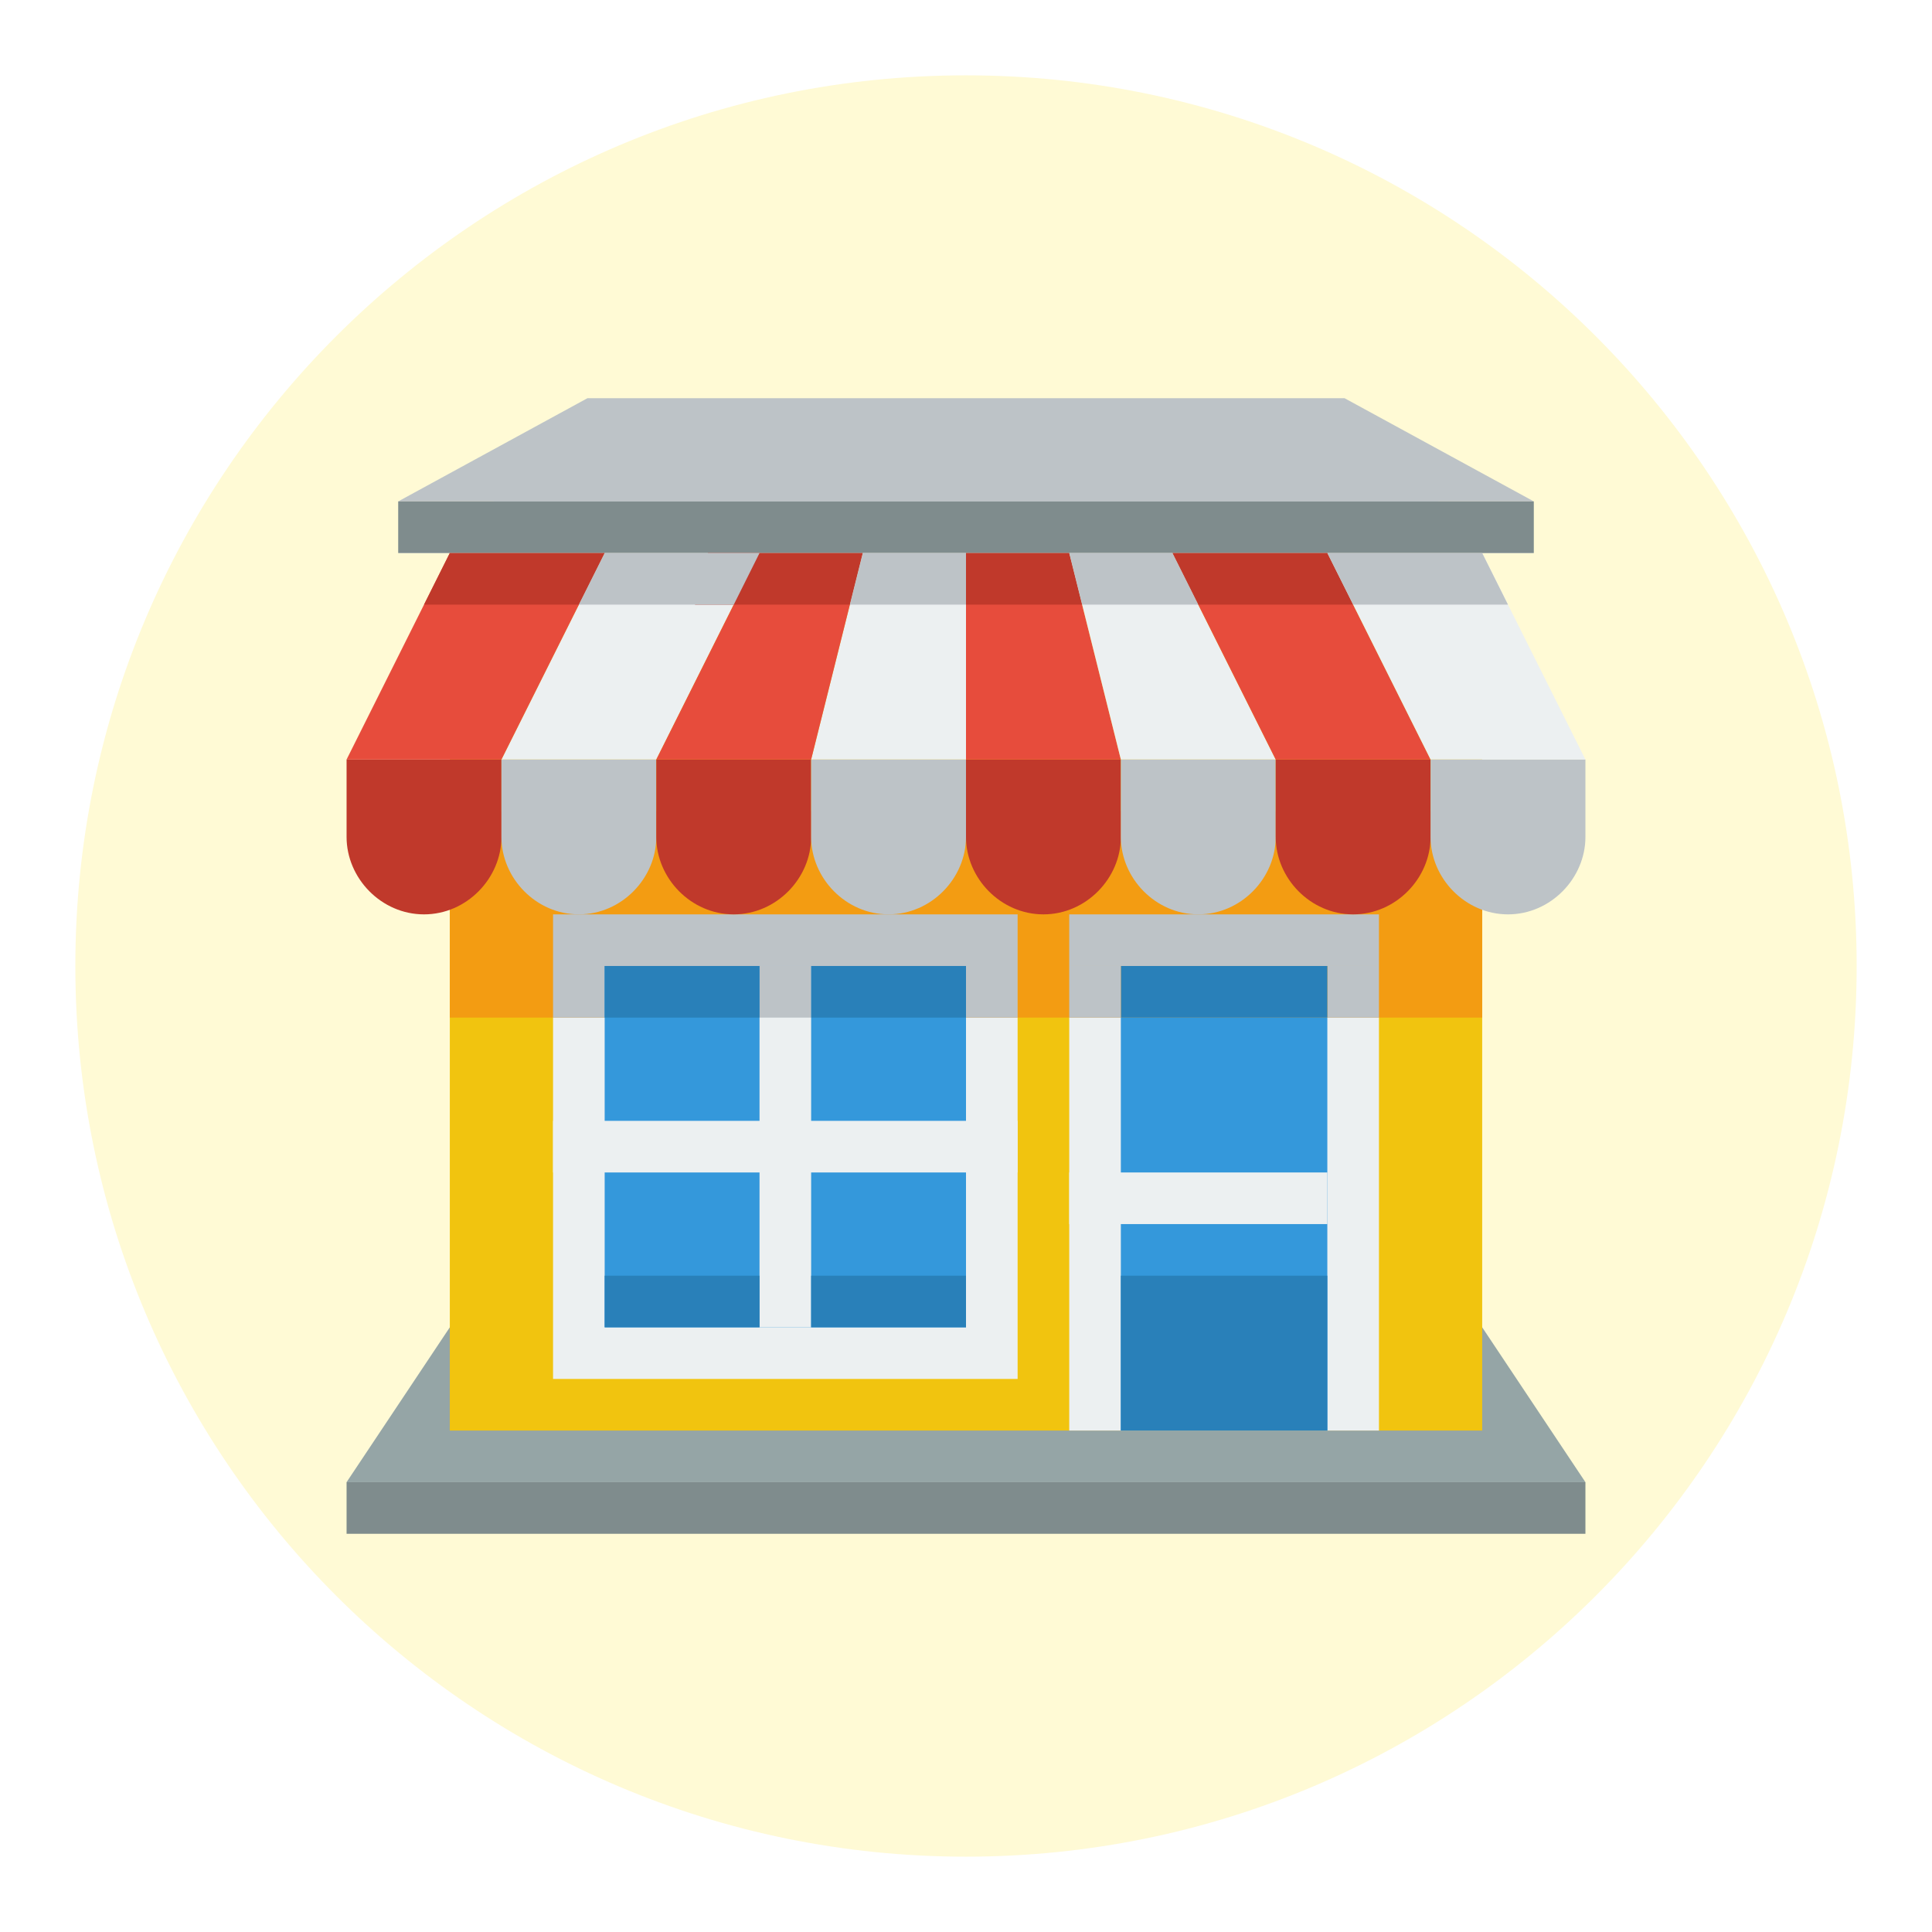
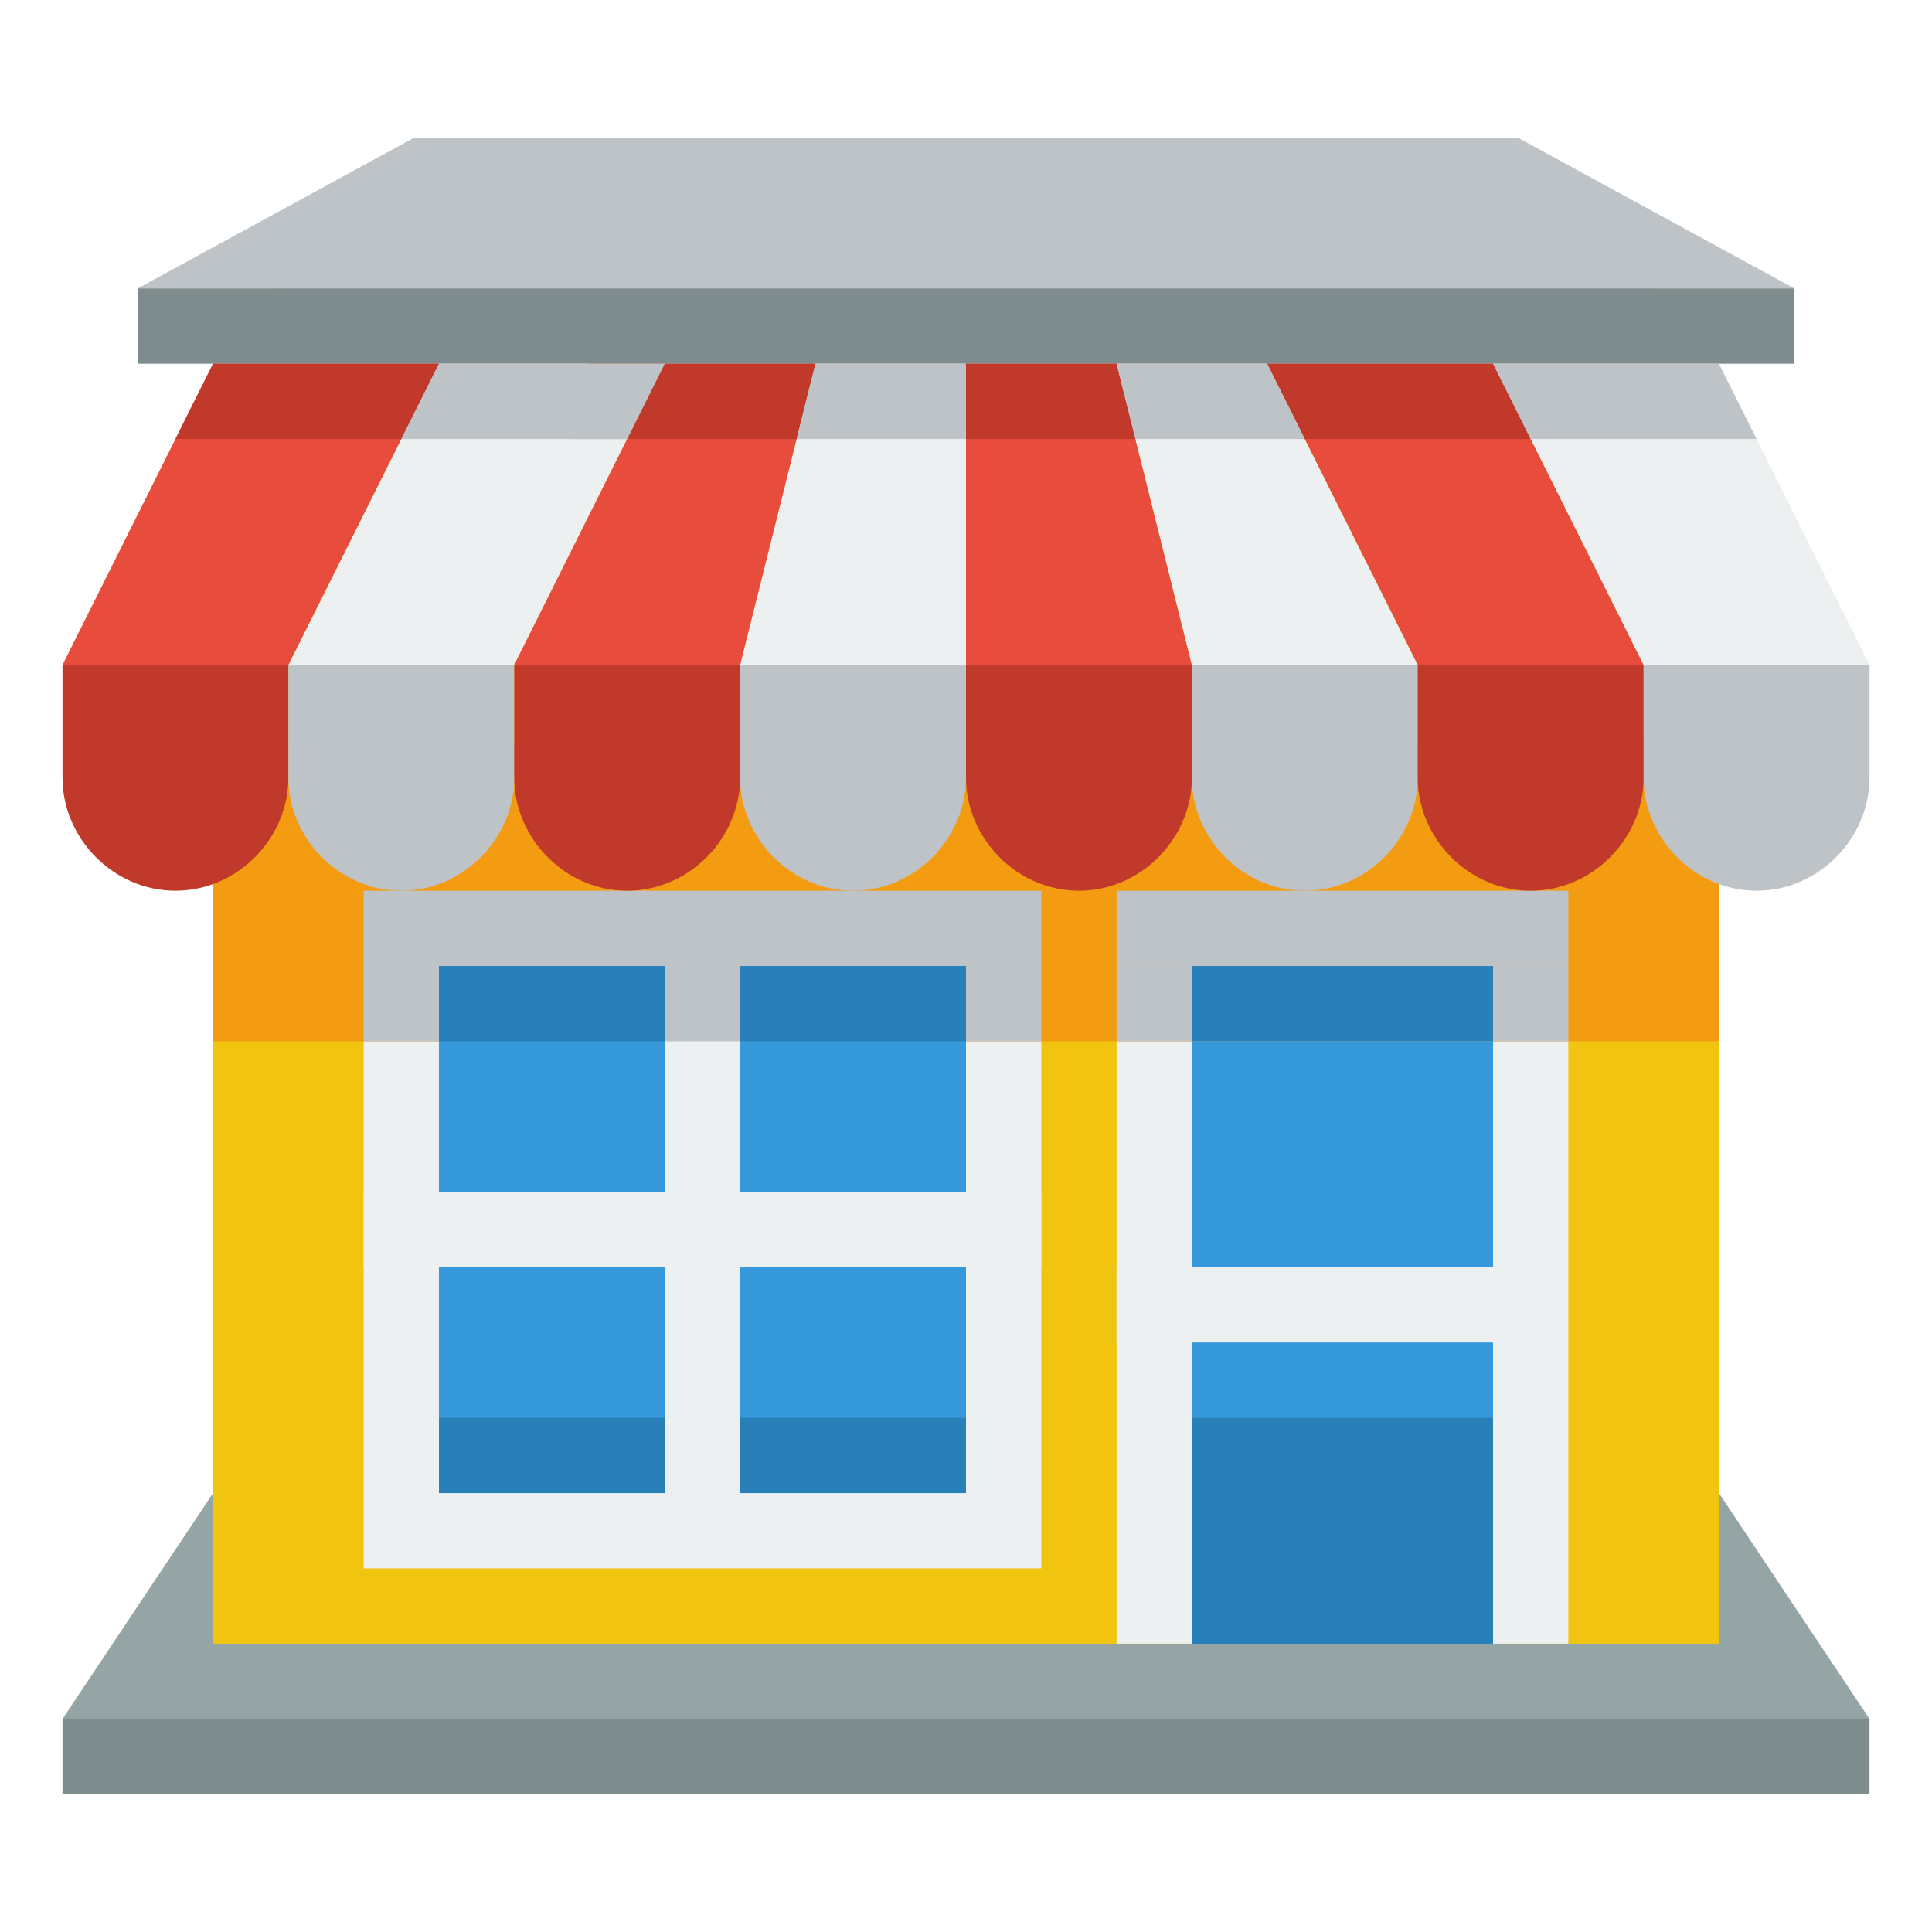
<svg xmlns="http://www.w3.org/2000/svg" viewBox="0 0 500 500">
  <defs>
    <circle id="a" cx="50" cy="50" r="50" />
    <circle id="circle-1" cx="50" cy="50" r="50" />
    <circle id="circle-2" cx="50" cy="50" r="50" />
  </defs>
-   <path d="M 249.999 19.497 C 377.297 19.497 480.502 122.698 480.502 250 C 480.502 377.302 377.297 480.502 249.999 480.502 C 122.697 480.502 19.497 377.302 19.497 250 C 19.497 122.698 122.697 19.497 249.999 19.497 Z" style="fill: rgb(255, 250, 213);" />
-   <g transform="matrix(13.35886, 0, 0, 13.35886, 89.69366, -13648.562)" style="">
+   <g transform="matrix(19.4854, 0, 0, 19.4854, 16.1752, -20022.6)" style="">
    <path d="m0 1050.4h24l-4-6h-16l-4 6" fill="#95a5a6" />
    <g>
      <rect height="17" width="20" y="1032.4" x="2" fill="#f1c40f" />
      <rect height="9" width="9" y="1039.4" x="4" fill="#ecf0f1" />
      <rect height="9" width="6" y="1040.4" x="14" fill="#ecf0f1" />
      <rect height="4" width="20" y="1037.4" x="2" fill="#f39c12" />
      <rect height="1" width="6" y="1039.4" x="14" fill="#bdc3c7" />
      <rect height="2" width="9" y="1039.4" x="4" fill="#bdc3c7" />
      <path d="m0 1036.4v1.5c0 0.8 0.672 1.5 1.5 1.5 0.828 0 1.5-0.7 1.5-1.5v-1.5h-1.5-1.5z" fill="#c0392b" />
      <path d="m3 1036.4v1.5c0 0.8 0.672 1.5 1.5 1.5s1.5-0.7 1.5-1.5v-1.5h-1.5-1.5z" fill="#bdc3c7" />
      <path d="m6 1036.4v1.5c0 0.8 0.672 1.5 1.5 1.5s1.5-0.7 1.5-1.5v-1.5h-1.5-1.5z" fill="#c0392b" />
      <path d="m9 1036.4v1.5c0 0.8 0.672 1.5 1.5 1.5 0.828 0 1.5-0.7 1.5-1.5v-1.5h-1.5-1.5z" fill="#bdc3c7" />
      <path d="m12 1036.4v1.5c0 0.8 0.672 1.5 1.5 1.5s1.5-0.7 1.5-1.5v-1.5h-1.5-1.5z" fill="#c0392b" />
      <path d="m15 1036.4v1.5c0 0.8 0.672 1.5 1.5 1.5s1.5-0.7 1.5-1.5v-1.5h-1.5-1.5z" fill="#bdc3c7" />
      <path d="m18 1036.4v1.5c0 0.8 0.672 1.5 1.5 1.5s1.5-0.7 1.5-1.5v-1.5h-1.5-1.5z" fill="#c0392b" />
      <path d="m21 1036.4v1.5c0 0.8 0.672 1.5 1.5 1.5s1.5-0.7 1.5-1.5v-1.5h-1.5-1.5z" fill="#bdc3c7" />
      <path d="m10 1032.4h2v4h-3z" fill="#ecf0f1" />
      <path d="m12 1032.4h2l1 4h-3z" fill="#e74c3c" />
      <path d="m5 1032.4h3l-2 4h-3z" fill="#ecf0f1" />
      <path d="m8 1032.4h2l-1 4h-3z" fill="#e74c3c" />
      <path d="m16 1032.4h-2l1 4h3z" fill="#ecf0f1" />
      <path d="m19 1032.4h-3l2 4h3z" fill="#e74c3c" />
      <path d="m2 1032.4h3l-2 4h-3z" fill="#e74c3c" />
      <path d="m22 1032.4h-3l2 4h3z" fill="#ecf0f1" />
      <rect height="8" width="4" y="1041.4" x="15" fill="#3498db" />
      <rect height="1" width="5" y="1044.4" x="14" fill="#ecf0f1" />
      <rect height="1" width="1" y="1040.4" x="19" fill="#bdc3c7" />
      <rect height="1" width="4" y="1040.4" x="15" fill="#2980b9" />
      <rect height="1" width="1" y="1040.4" x="14" fill="#bdc3c7" />
      <rect height="7" width="7" y="1040.4" x="5" fill="#3498db" />
    </g>
    <g fill="#ecf0f1">
      <rect height="1" width="9" y="1043.4" x="4" />
      <rect height="7" width="1" y="1040.4" x="8" />
      <path d="m1 1032.4h22l-3.667-2h-14.666l-3.667 2" />
    </g>
    <rect transform="translate(0 1028.4)" height="1" width="1" y="12" x="8" fill="#bdc3c7" />
    <path d="m1 1031.4h22l-3.667-2h-14.666l-3.667 2" fill="#bdc3c7" />
    <g>
      <rect transform="translate(0 1028.4)" height="1" width="22" y="3" x="1" fill="#7f8c8d" />
      <rect height="3" width="4" y="1046.4" x="15" fill="#2980b9" />
      <rect transform="translate(0 1028.4)" height="1" width="24" y="22" x="0" fill="#7f8c8d" />
      <path d="m5 12v1h3v-1h-3zm4 0v1h3v-1h-3z" transform="translate(0 1028.4)" fill="#2980b9" />
      <path d="m5 1046.4v1h3v-1h-3zm4 0v1h3v-1h-3z" fill="#2980b9" />
      <path d="m2 1032.4-0.5 1h3l0.5-1h-3zm5 0-0.25 1h3l0.25-1h-3zm5 0v1h2.25l-0.25-1h-2zm4 0 0.5 1h3l-0.5-1h-3z" fill="#c0392b" />
      <path d="m5 1032.4-0.5 1h3.001l0.499-1zm5 0-0.25 1h2.25v-1zm4 0 0.25 1h2.25l-0.5-1zm5 0 0.5 1h3l-0.5-1z" fill="#bdc3c7" />
    </g>
  </g>
</svg>
